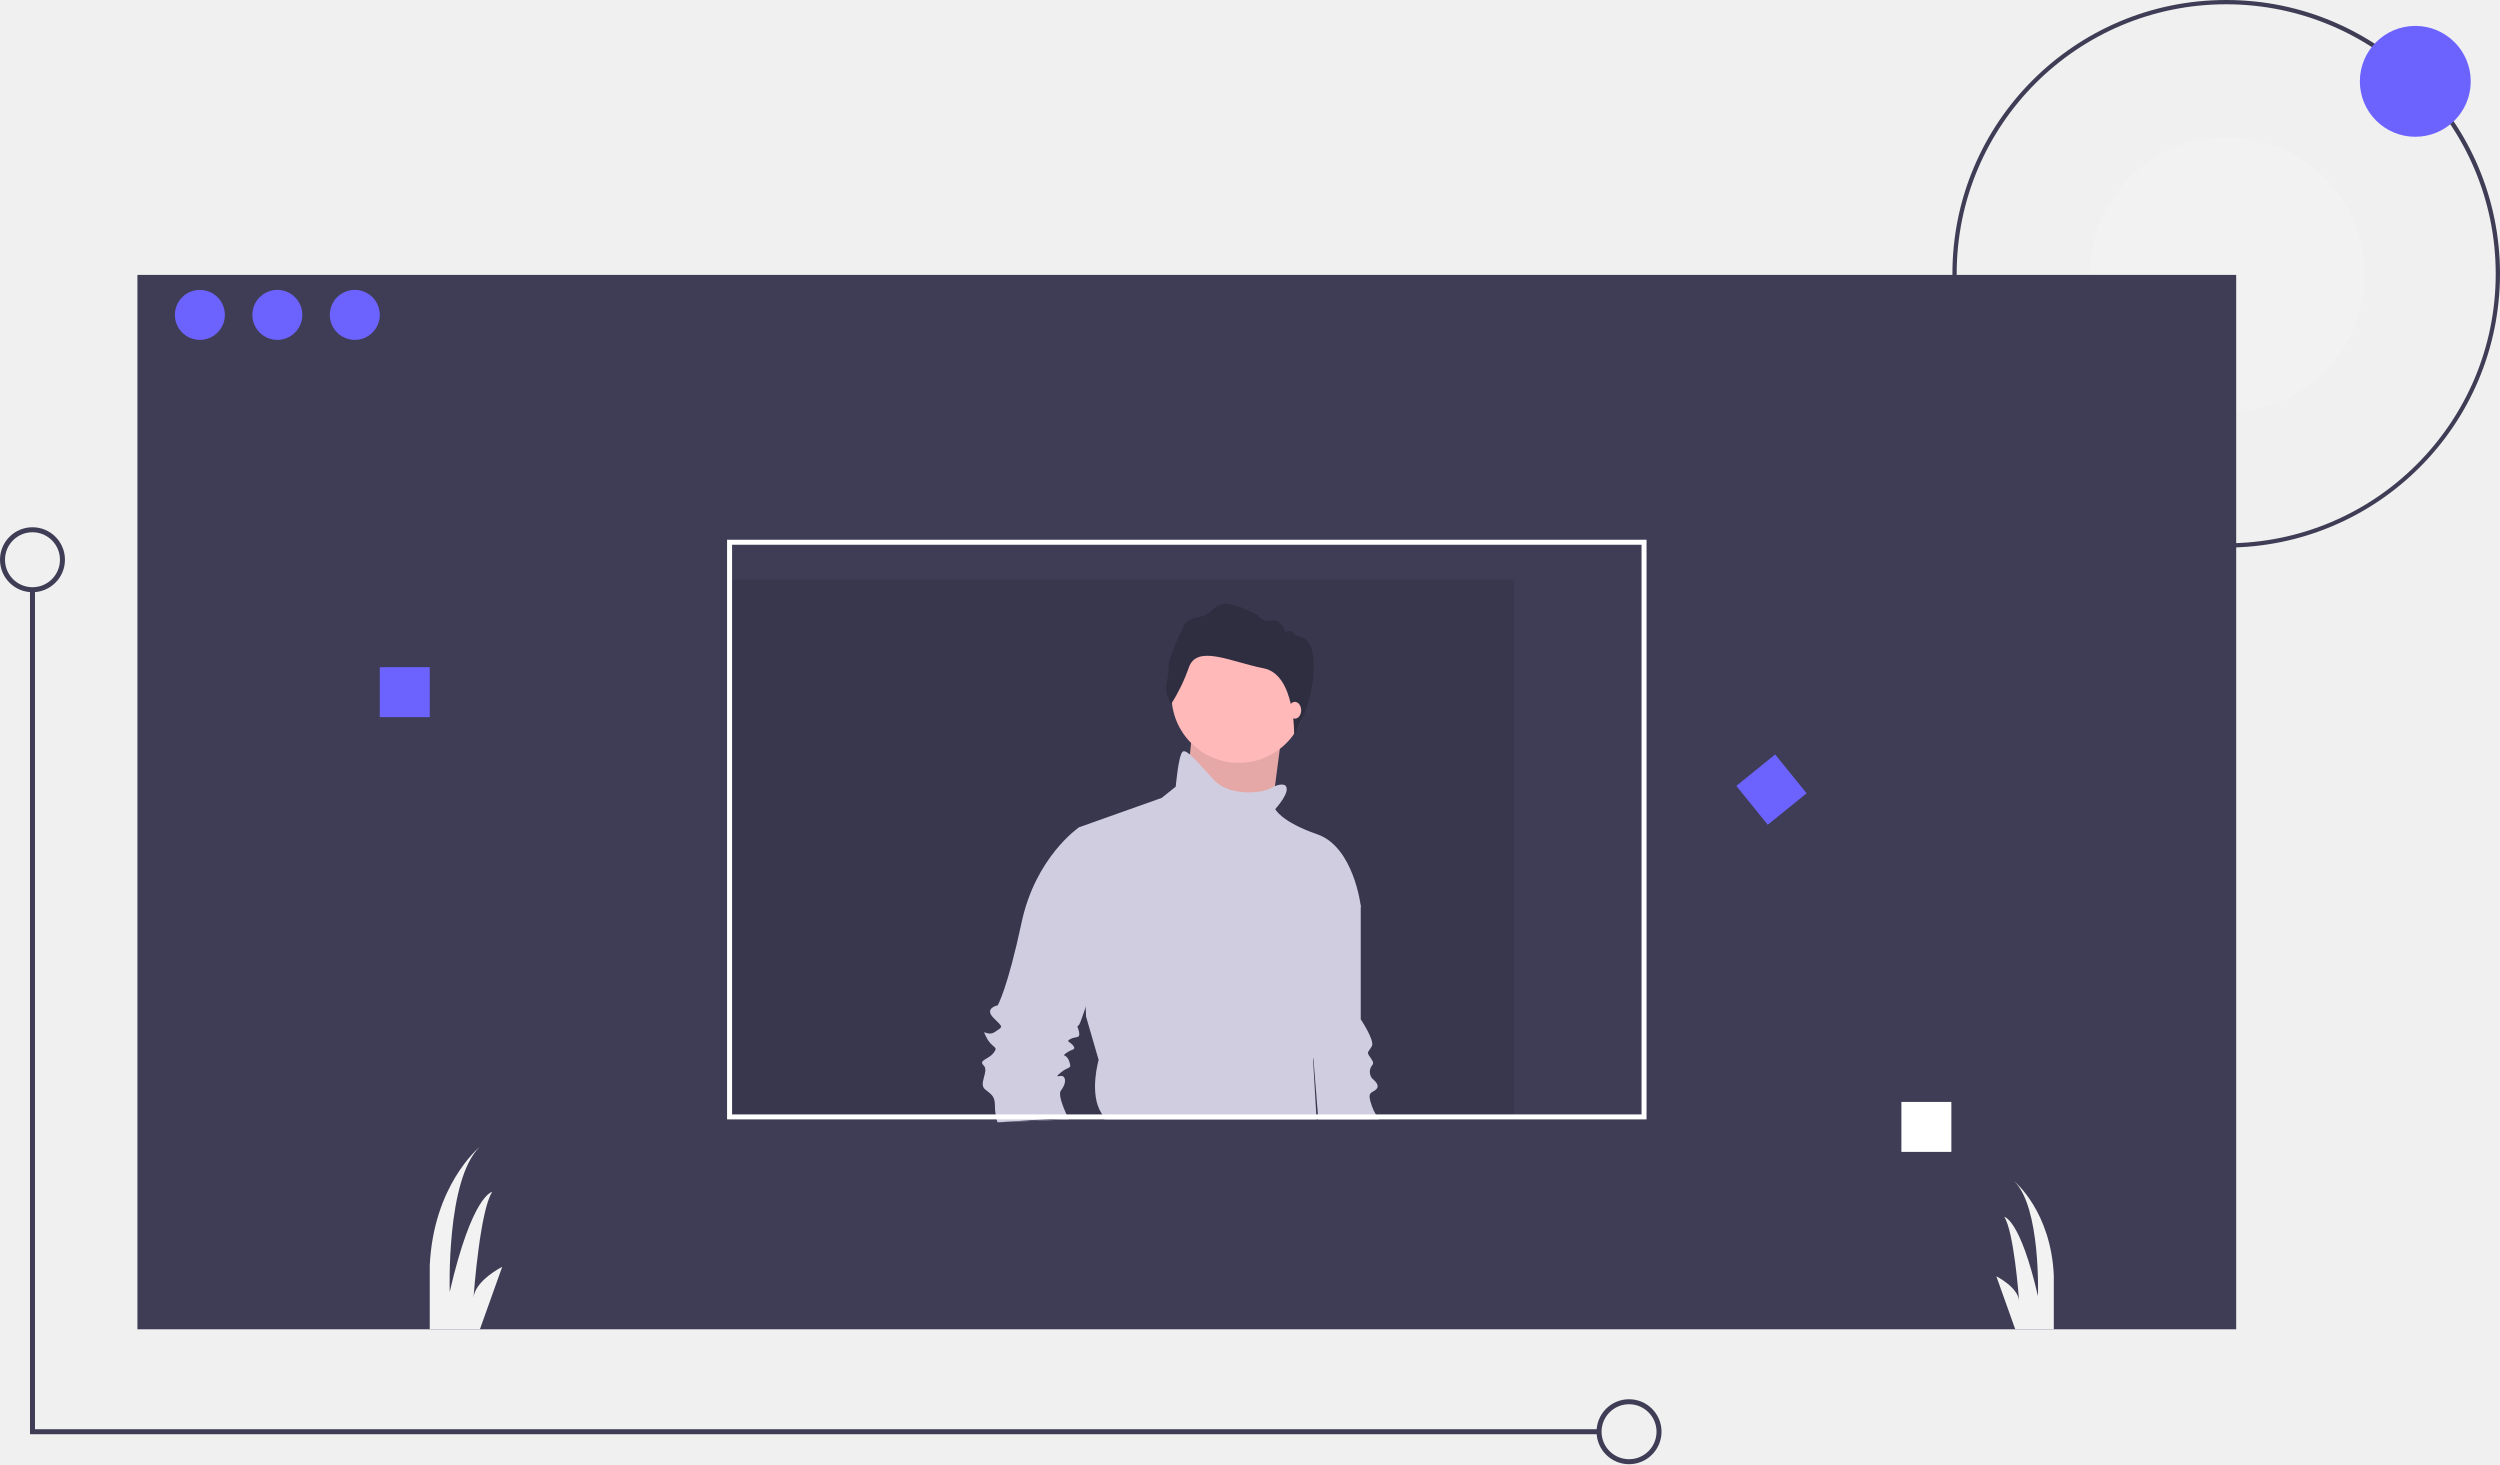
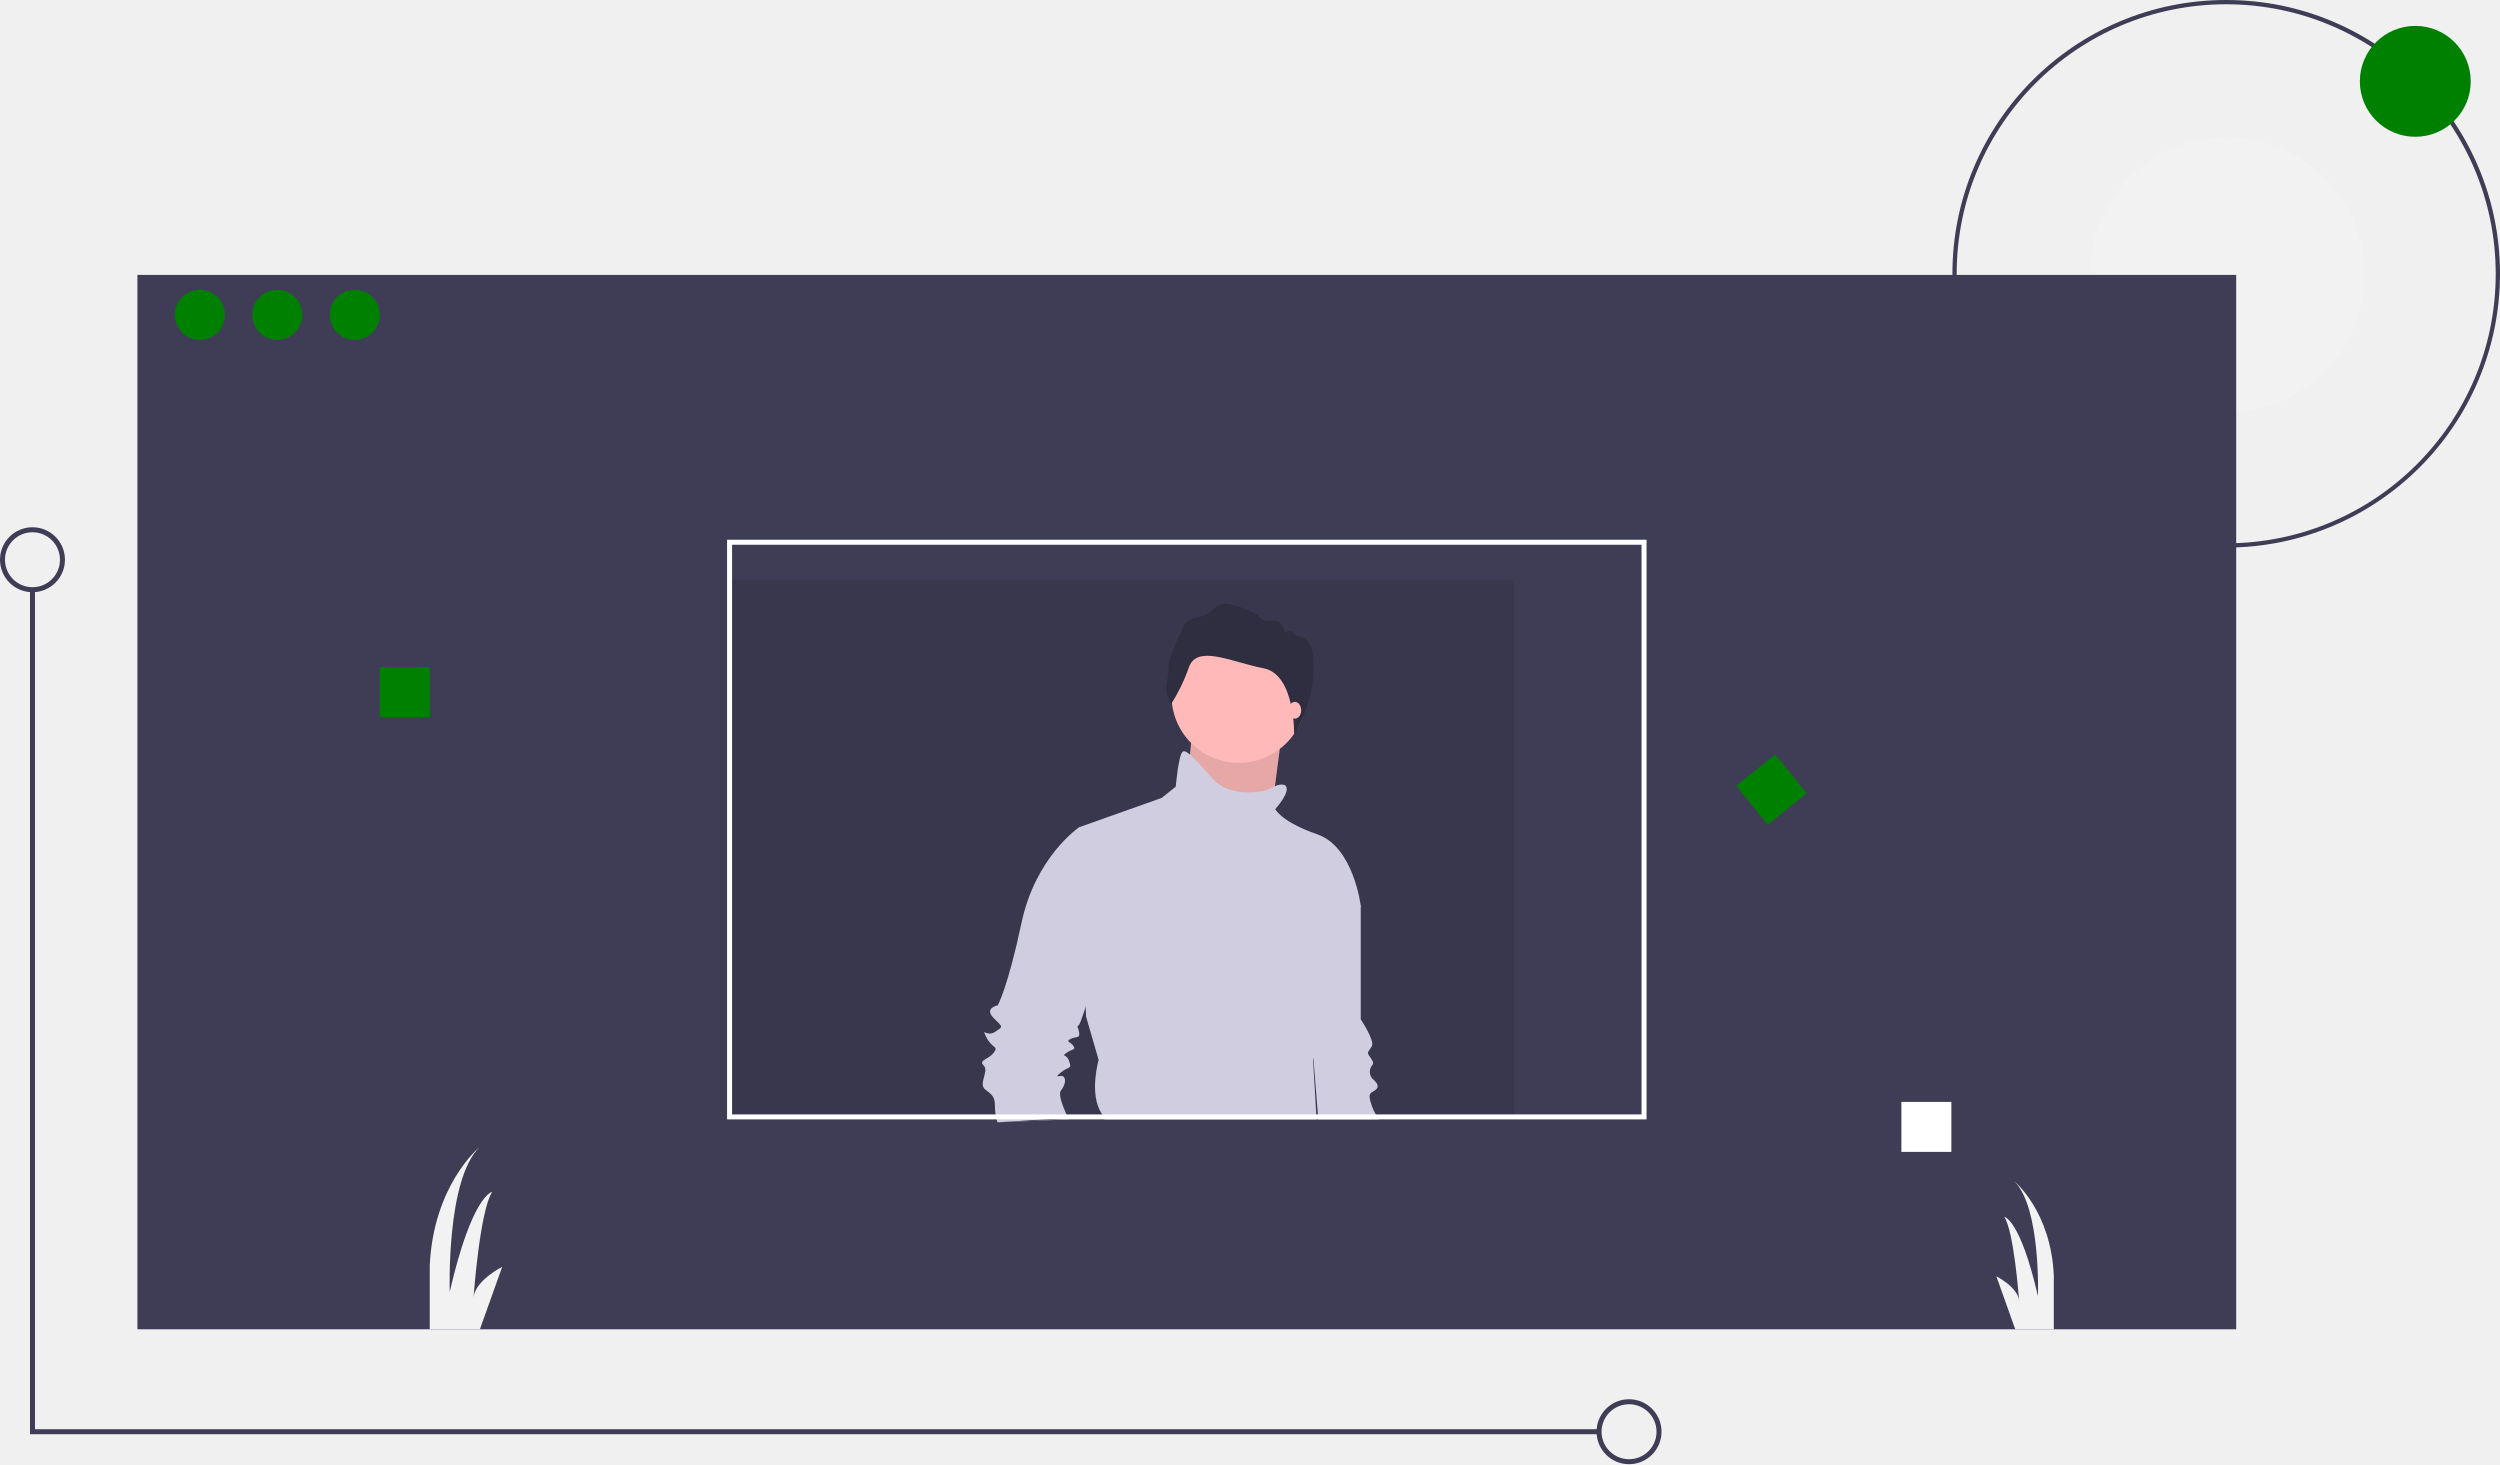
<svg xmlns="http://www.w3.org/2000/svg" id="e07c9319-842b-449a-9f57-029d5804b779" width="1168.75" height="684.517" data-name="Layer 1" viewBox="0 0 1168.75 684.517">
  <path fill="#3f3d56" d="M1056.375,363.742a128,128,0,1,1,128-128A128.145,128.145,0,0,1,1056.375,363.742Zm0-254a126,126,0,1,0,126,126A126.143,126.143,0,0,0,1056.375,109.742Z" transform="translate(-15.625 -107.7417)" />
  <circle cx="1041.179" cy="128.367" r="64.273" fill="#f2f2f2" />
  <rect width="981.176" height="492.924" x="64.244" y="128.517" fill="#3f3d56" />
  <rect width="367.941" height="252.303" x="339.908" y="271.021" opacity=".1" />
-   <circle cx="1129.149" cy="38.028" r="25.917" fill="#6c63ff" />
-   <circle cx="93.445" cy="147.206" r="11.681" fill="#6c63ff" />
-   <circle cx="129.655" cy="147.206" r="11.681" fill="#6c63ff" />
-   <circle cx="165.866" cy="147.206" r="11.681" fill="#6c63ff" />
-   <rect width="23.361" height="23.361" x="177.546" y="311.903" fill="#6c63ff" />
+   <circle cx="1129.149" cy="38.028" r="25.917" fill="green" />
+   <circle cx="93.445" cy="147.206" r="11.681" fill="green" />
+   <circle cx="129.655" cy="147.206" r="11.681" fill="green" />
+   <circle cx="165.866" cy="147.206" r="11.681" fill="green" />
+   <rect width="23.361" height="23.361" x="177.546" y="311.903" fill="green" />
  <rect width="23.361" height="23.361" x="888.899" y="515.147" fill="#fff" />
-   <rect width="23.361" height="23.361" x="832.104" y="465.199" fill="#6c63ff" transform="translate(-127.7592 529.1579) rotate(-38.97687)" />
+   <rect width="23.361" height="23.361" x="832.104" y="465.199" fill="green" transform="translate(-127.7592 529.1579) rotate(-38.97687)" />
  <polygon fill="#3f3d56" points="747.563 670.5 14.017 670.5 14.017 275.693 16.353 275.693 16.353 668.164 747.563 668.164 747.563 670.5" />
  <path fill="#3f3d56" d="M777.205,792.258a15.185,15.185,0,1,1,15.185-15.185A15.202,15.202,0,0,1,777.205,792.258Zm0-28.034a12.849,12.849,0,1,0,12.849,12.849A12.863,12.863,0,0,0,777.205,764.225Z" transform="translate(-15.625 -107.7417)" />
  <path fill="#3f3d56" d="M30.81,384.603a15.185,15.185,0,1,1,15.185-15.185A15.202,15.202,0,0,1,30.81,384.603Zm0-28.034a12.849,12.849,0,1,0,12.849,12.849A12.863,12.863,0,0,0,30.81,356.569Z" transform="translate(-15.625 -107.7417)" />
  <path fill="#f2f2f2" d="M250.407,699.981l-10.431,29.202H216.533V699.397c1.729-37.366,22.696-54.934,23.35-55.472-15.757,15.197-14.005,67.736-14.005,67.736,10.513-45.555,19.857-46.723,19.857-46.723-5.653,8.492-8.574,47.12-8.749,49.526C237.686,706.347,250.407,699.981,250.407,699.981Z" transform="translate(-15.625 -107.7417)" />
  <path fill="#f2f2f2" d="M975.776,703.952v25.23H957.753l-8.842-24.775S958.991,709.454,959.552,715.89c-.14-1.986-2.453-32.542-6.938-39.27,0,0,7.417.923,15.757,37.051,0,0,1.378-41.665-11.108-53.719C957.788,660.383,974.41,674.307,975.776,703.952Z" transform="translate(-15.625 -107.7417)" />
  <path fill="#d0cde1" d="M660.34,631.06H631.93l-.19-2.33-2.07-25.97v-.01l-2.15-27,13.11-55.69,11.14,11.14V584.27s6.55,9.83,5.24,12.45-2.62,2.62-1.31,4.58c1.31,1.97,2.62,3.28,1.31,4.59a4.92,4.92,0,0,0,0,5.9c1.31,1.31,3.93,3.27,1.96,5.24-1.96,1.96-4.58.65-1.96,7.86a23.001,23.001,0,0,0,1.8,3.84A25.502,25.502,0,0,0,660.34,631.06Z" transform="translate(-15.625 -107.7417)" />
  <polygon fill="#ffb9b9" points="557.189 343.847 553.258 383.159 593.225 389.056 596.173 366.452 599.122 343.847 557.189 343.847" />
  <polygon points="557.189 343.847 553.258 383.159 593.225 389.056 596.173 366.452 599.122 343.847 557.189 343.847" opacity=".1" />
  <circle cx="579.138" cy="325.174" r="31.45" fill="#ffb9b9" />
  <path fill="#d0cde1" d="M515.29,631.06c-.11-.23-.23-.47-.35-.73-.23-.49-.48-1.02-.75-1.6-1.74-3.88-3.87-9.4-2.64-11.05,1.97-2.62,2.62-5.24,1.31-6.55s-5.24,1.31-1.31-1.97c3.93-3.27,5.24-1.31,3.93-5.24s-3.93-1.96-1.31-3.93c2.62-1.96,4.59-1.31,3.28-3.27-1.31-1.97-3.93-1.97-1.31-3.28s4.59,0,3.93-3.28c-.66-3.27-1.31-1.96,0-3.27.34-.34,1.53-3.64,3.12-8.35,4.45-13.31,11.95-37.86,11.95-38.83,0-1.31-10.48-42.58-10.48-42.58l-4.59-2.63s-20.31,13.76-26.86,44.56c-6.56,30.79-11.14,38.66-11.14,38.66s-6.55,1.31-1.97,5.89c4.59,4.59,4.59,3.93.66,6.55s-6.55-2.62-3.93,2.62c2.62,5.25,5.89,3.94,3.27,7.21-2.62,3.28-7.2,3.28-4.58,5.9s-2.62,8.52.65,11.14c3.28,2.62,4.59,3.27,4.59,7.86a24.268,24.268,0,0,0,.31,3.84,19.597,19.597,0,0,0,.48,2.33c.15.61.3,1.07.4,1.36Z" transform="translate(-15.625 -107.7417)" />
  <polygon fill="#3f3d56" points="499.665 523.318 502.335 523.318 502.475 522.388 499.315 522.588 487.825 523.318 466.325 524.678 499.665 523.318" />
  <path fill="#d0cde1" d="M529.24,603.27l-5.89-20.31-.16-4.42-3.12-84.04,38.66-13.75L565.28,475.5s1.31-15.07,3.28-16.38c.71-.47,1.85.08,3.36,1.36,2.65,2.25,6.45,6.74,11.05,11.75,7.21,7.86,22.28,6.55,26.86,3.93a15.468,15.468,0,0,1,1.83-.91c3.29-1.36,4.72-.4,4.72-.4,3.28,2.62-4.58,11.14-4.58,11.14s2.62,5.89,19.65,11.79c17.04,5.9,20.32,33.42,20.32,33.42s-20.32,55.03-19.66,58.96c.56,3.37-1.76,10.59-2.44,12.59v.01c-.11.32-.18.51-.18.51l1.49,25.46.14,2.33H532.01a13.478,13.478,0,0,0-1.11-2.33c-.11-.18-.23-.37-.35-.56C524.66,618.99,529.24,603.27,529.24,603.27Z" transform="translate(-15.625 -107.7417)" />
  <path fill="#2f2e41" d="M563.095,436.944s-3.266-4.899-2.01-10.174a30.837,30.837,0,0,0,.879-9.17s2.638-8.542,5.276-13.315,1.382-6.783,9.672-8.29,4.899-12.31,26.755-.628a6.41,6.41,0,0,0,6.657,2.512c4.522-.879,6.155,5.401,6.155,5.401s3.015-1.759,4.145.754,9.191-1.508,9.191,15.45-9.173,32.105-9.173,32.105.672-28.524-14.275-31.414-31.026-11.305-34.92-.502A82.35,82.35,0,0,1,563.095,436.944Z" transform="translate(-15.625 -107.7417)" />
  <ellipse cx="605.346" cy="332.054" fill="#ffb9b9" rx="2.948" ry="3.931" />
  <path fill="#fff" d="M355.53,360.07V631.06H785.38V360.07ZM783.05,628.73H357.87V362.41H783.05Z" transform="translate(-15.625 -107.7417)" />
</svg>
